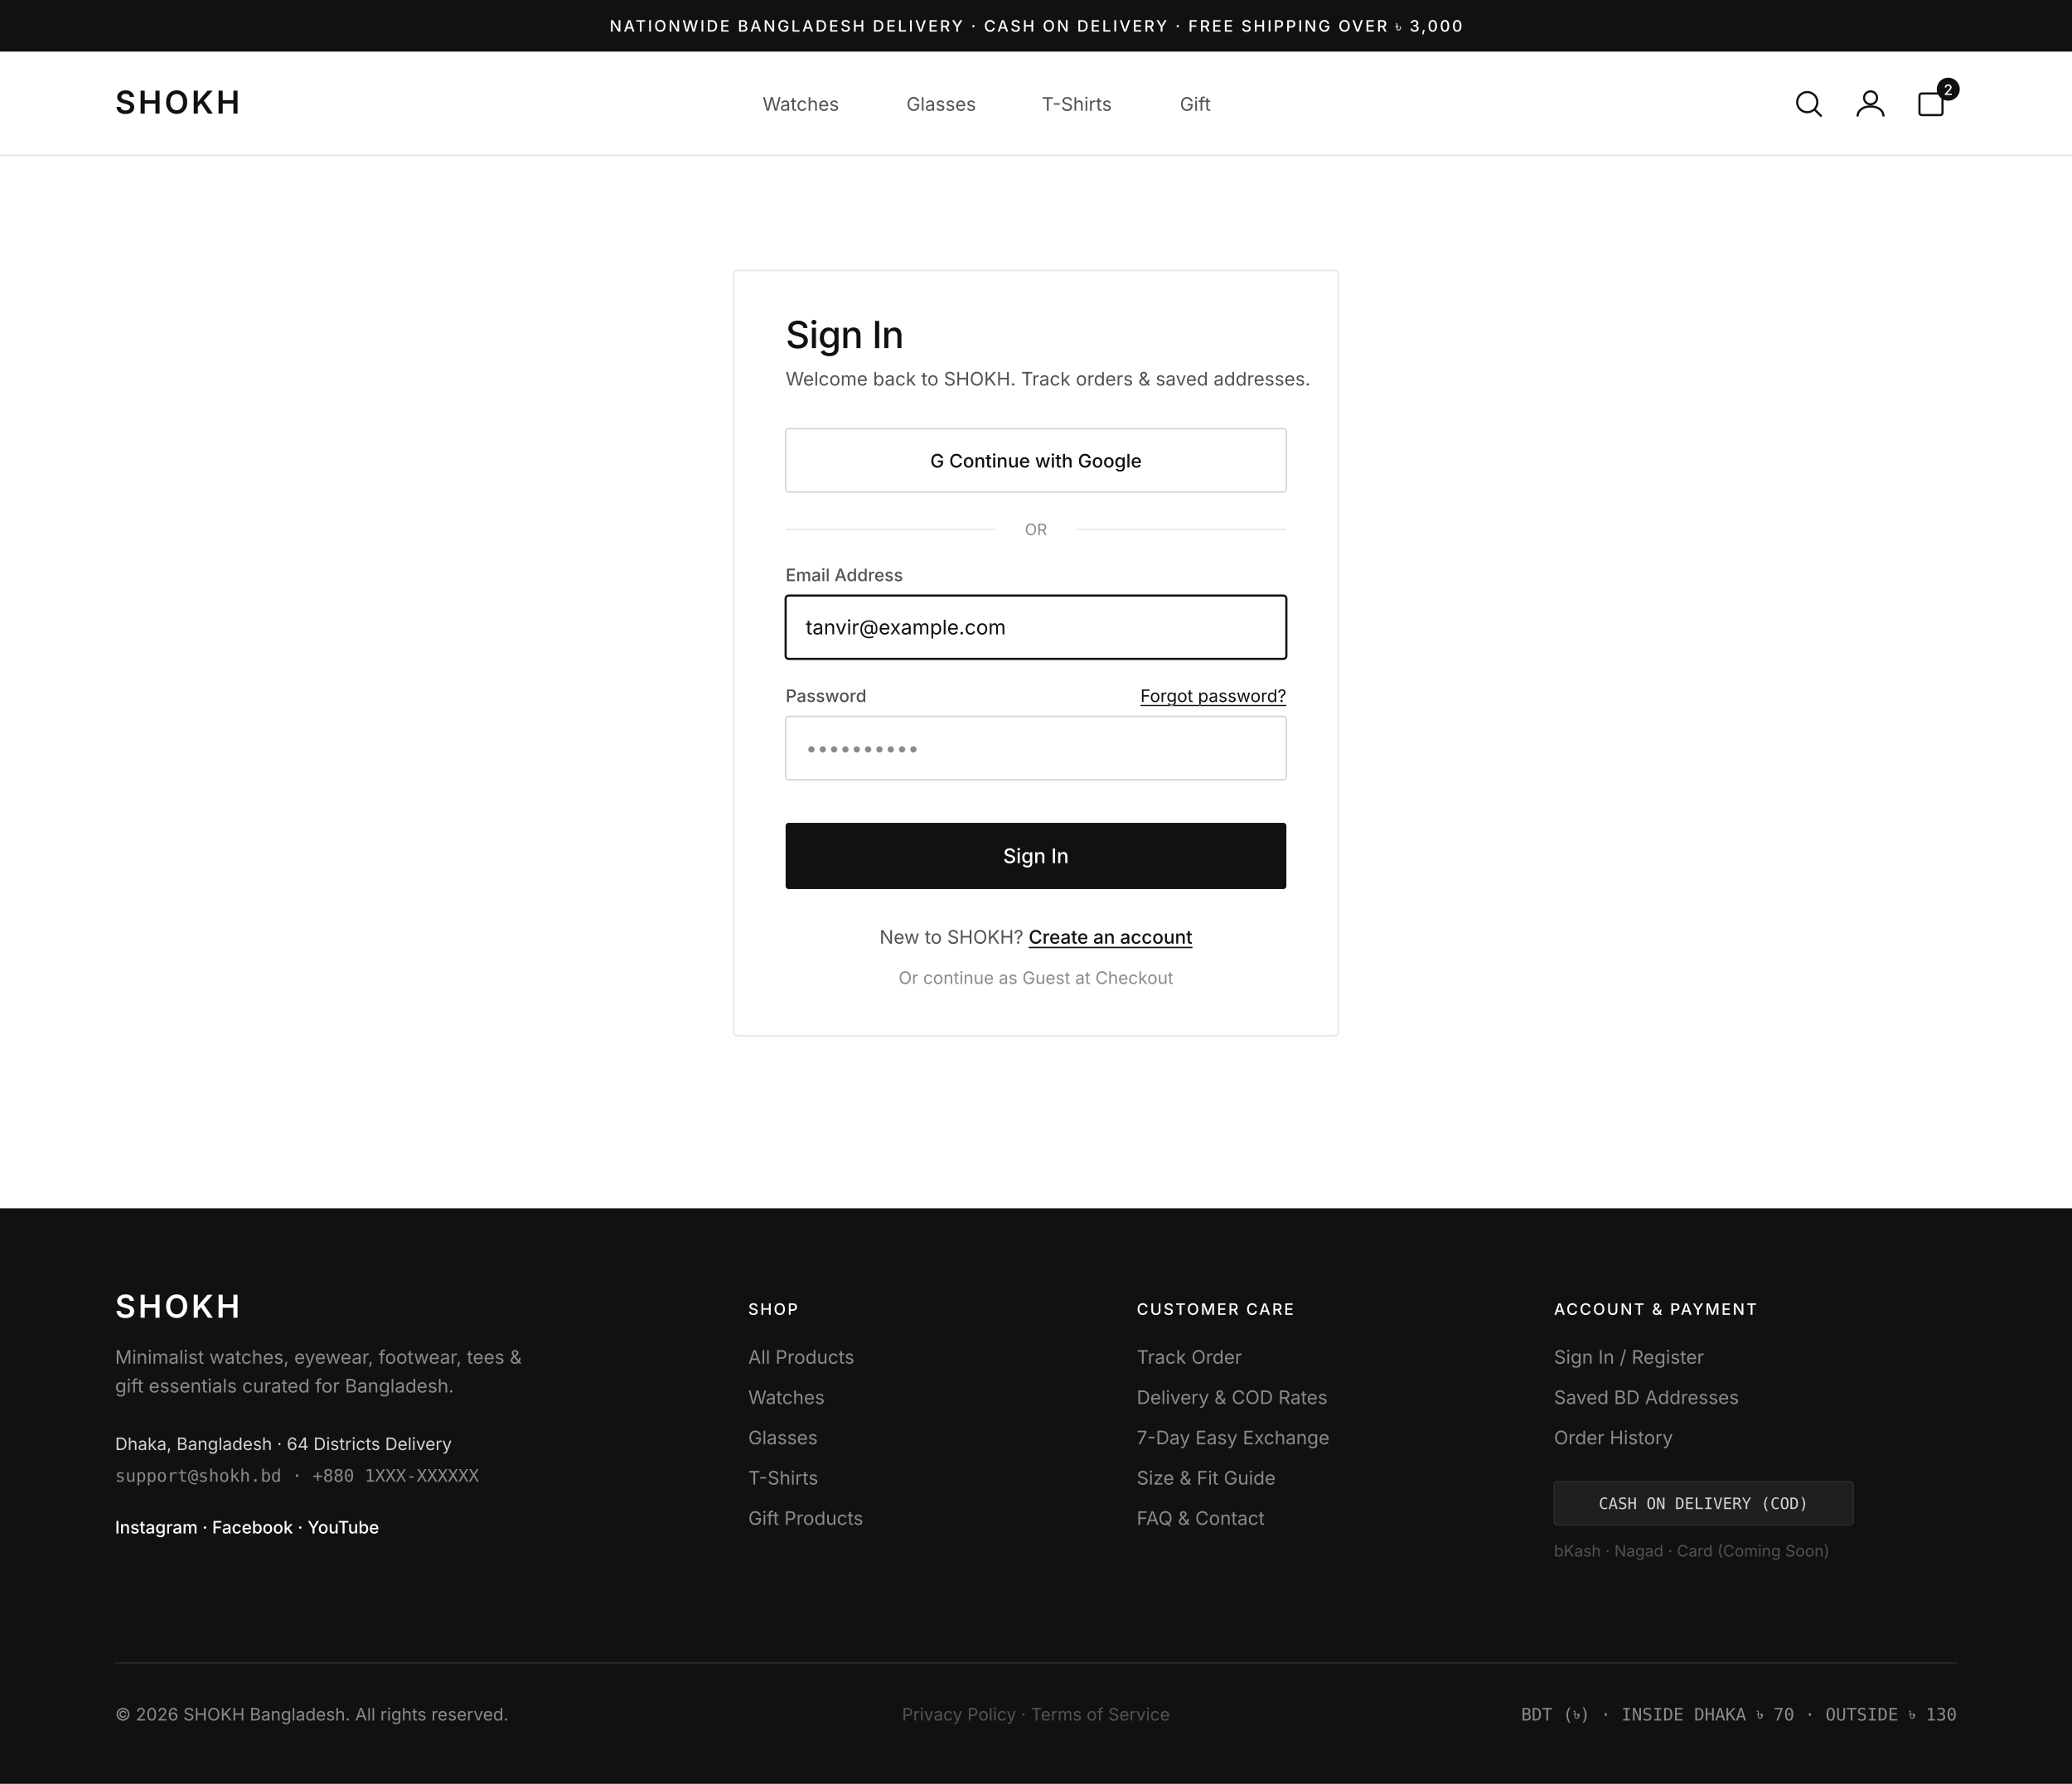
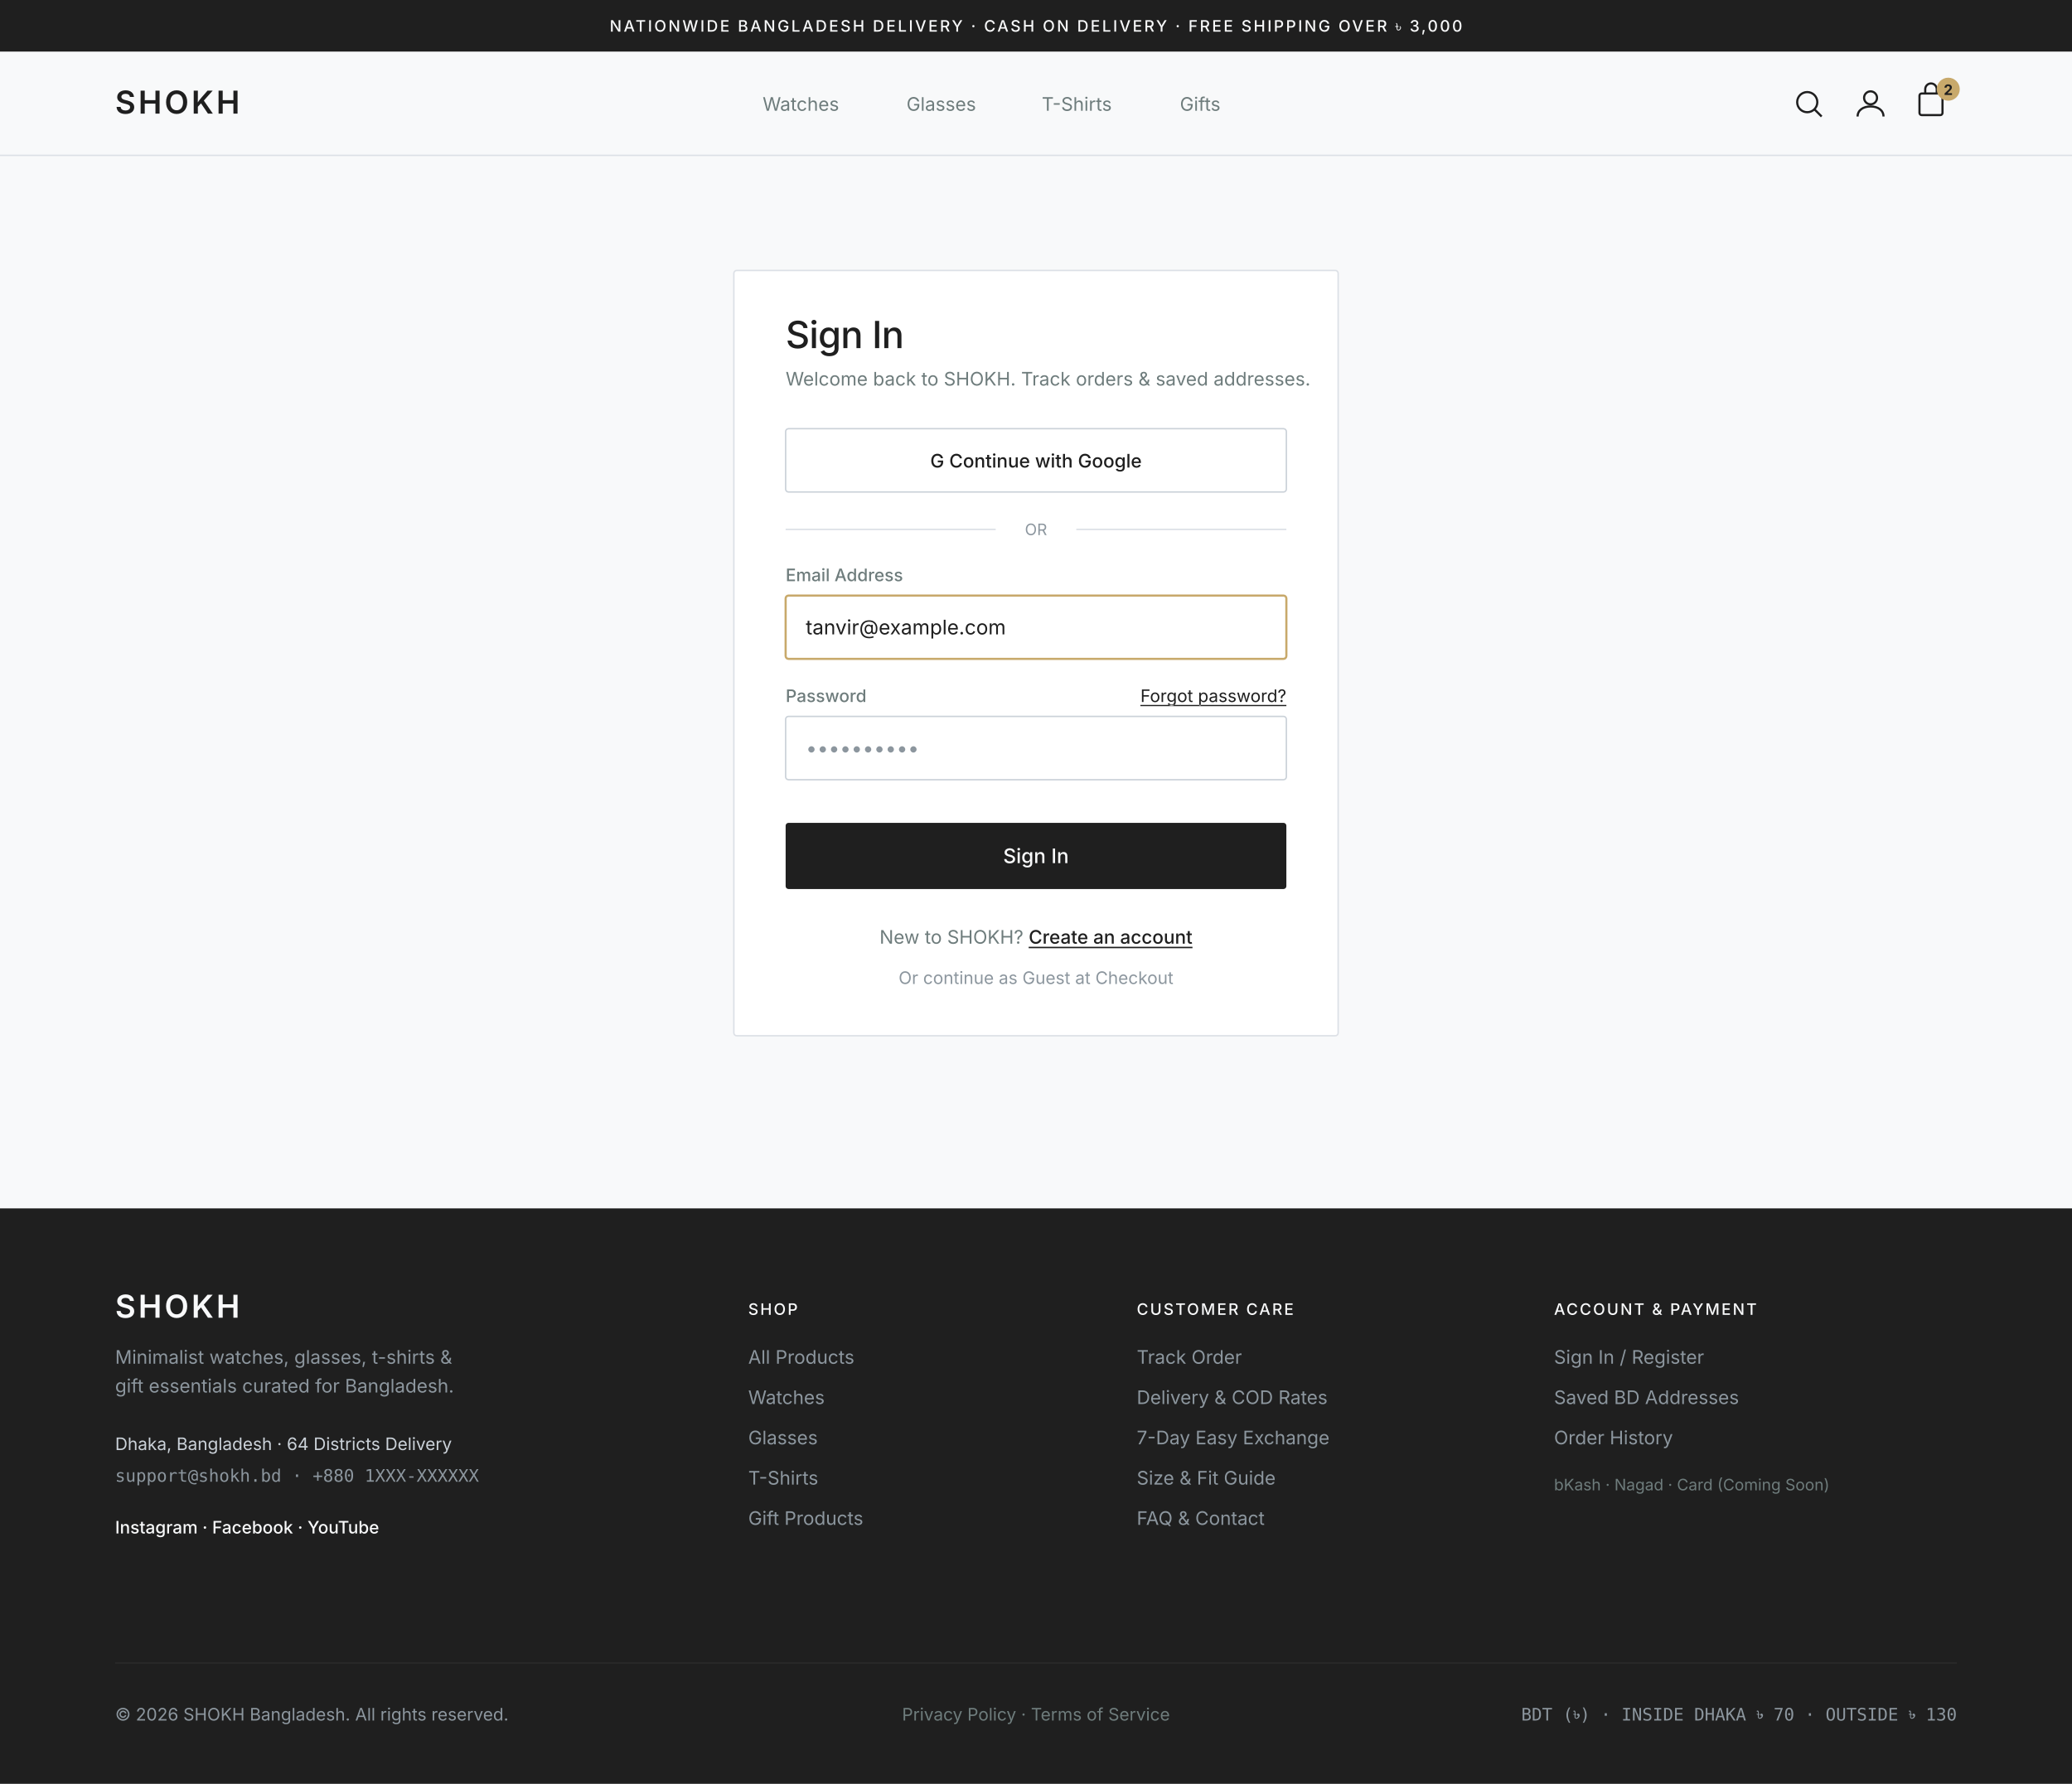
<svg xmlns="http://www.w3.org/2000/svg" width="1440" height="1240" viewBox="0 0 1440 1240" fill="none">
-   <rect id="Login-Desktop-BG" width="1440" height="1240" fill="#FFFFFF" />
+   <rect id="Login-Desktop-BG" width="1440" height="1240" fill="#F8F9FA" />
  <g id="01-Navbar">
-     <rect width="1440" height="36" fill="#111111" />
-     <text x="720" y="22" text-anchor="middle" fill="#FFFFFF" font-family="Inter, sans-serif" font-size="11" font-weight="500" letter-spacing="1.4">NATIONWIDE BANGLADESH DELIVERY  ·  CASH ON DELIVERY  ·  FREE SHIPPING OVER ৳ 3,000</text>
-     <rect y="36" width="1440" height="72" fill="#FFFFFF" />
-     <line x1="0" y1="108" x2="1440" y2="108" stroke="#E5E5E5" />
-     <text x="80" y="79" fill="#111111" font-family="Inter, sans-serif" font-size="22" font-weight="600" letter-spacing="1.8">SHOKH</text>
-     <text x="530" y="77" fill="#525252" font-family="Inter, sans-serif" font-size="13">Watches</text>
-     <text x="630" y="77" fill="#525252" font-family="Inter, sans-serif" font-size="13">Glasses</text>
-     <text x="724" y="77" fill="#525252" font-family="Inter, sans-serif" font-size="13">T-Shirts</text>
-     <text x="820" y="77" fill="#525252" font-family="Inter, sans-serif" font-size="13">Gift</text>
-     <circle cx="1256" cy="71" r="7" stroke="#111111" stroke-width="1.5" />
-     <line x1="1261" y1="76" x2="1266" y2="81" stroke="#111111" stroke-width="1.5" />
-     <circle cx="1300" cy="68" r="4.5" stroke="#111111" stroke-width="1.5" />
-     <path d="M1291 81C1291 76.5 1295 74 1300 74C1305 74 1309 76.5 1309 81" stroke="#111111" stroke-width="1.5" />
-     <rect x="1334" y="65" width="16" height="15" rx="1.5" stroke="#111111" stroke-width="1.5" />
-     <circle cx="1354" cy="62" r="8" fill="#111111" />
-     <text x="1354" y="66" text-anchor="middle" fill="#FFFFFF" font-family="Inter, sans-serif" font-size="10" font-weight="500">2</text>
+     <rect width="1440" height="36" fill="#1F1F1F" />
+     <text x="720" y="22" text-anchor="middle" fill="#F8F9FA" font-family="Inter, sans-serif" font-size="11" font-weight="500" letter-spacing="1.4">NATIONWIDE BANGLADESH DELIVERY  ·  CASH ON DELIVERY  ·  FREE SHIPPING OVER ৳ 3,000</text>
+     <rect y="36" width="1440" height="72" fill="#F8F9FA" />
+     <line x1="0" y1="108" x2="1440" y2="108" stroke="#DCE0E6" />
+     <text x="80" y="79" fill="#1F1F1F" font-family="Inter, sans-serif" font-size="22" font-weight="600" letter-spacing="1.8">SHOKH</text>
+     <text x="530" y="77" fill="#6E7C7C" font-family="Inter, sans-serif" font-size="13">Watches</text>
+     <text x="630" y="77" fill="#6E7C7C" font-family="Inter, sans-serif" font-size="13">Glasses</text>
+     <text x="724" y="77" fill="#6E7C7C" font-family="Inter, sans-serif" font-size="13">T-Shirts</text>
+     <text x="820" y="77" fill="#6E7C7C" font-family="Inter, sans-serif" font-size="13">Gifts</text>
+     <circle cx="1256" cy="71" r="7" stroke="#1F1F1F" stroke-width="1.5" />
+     <line x1="1261" y1="76" x2="1266" y2="81" stroke="#1F1F1F" stroke-width="1.5" />
+     <circle cx="1300" cy="68" r="4.5" stroke="#1F1F1F" stroke-width="1.5" />
+     <path d="M1291 81C1291 76.5 1295 74 1300 74C1305 74 1309 76.5 1309 81" stroke="#1F1F1F" stroke-width="1.5" />
+     <rect x="1334" y="65" width="16" height="15" rx="1.5" stroke="#1F1F1F" stroke-width="1.5" />
+     <path d="M1338 65V62C1338 59.8 1339.8 58 1342 58C1344.2 58 1346 59.8 1346 62V65" stroke="#1F1F1F" stroke-width="1.5" />
+     <circle cx="1354" cy="62" r="8" fill="#C8A96B" />
+     <text x="1354" y="66" text-anchor="middle" fill="#1F1F1F" font-family="Inter, sans-serif" font-size="10" font-weight="700">2</text>
  </g>
  <g id="02-Login-Card">
-     <rect x="510" y="188" width="420" height="532" rx="2" fill="#FFFFFF" stroke="#E5E5E5" />
-     <text x="546" y="242" fill="#111111" font-family="Inter, sans-serif" font-size="26" font-weight="500" letter-spacing="-0.4">Sign In</text>
-     <text x="546" y="268" fill="#525252" font-family="Inter, sans-serif" font-size="13">Welcome back to SHOKH. Track orders &amp; saved addresses.</text>
-     <rect x="546" y="298" width="348" height="44" rx="2" fill="#FFFFFF" stroke="#D4D4D4" />
-     <text x="720" y="325" text-anchor="middle" fill="#111111" font-family="Inter, sans-serif" font-size="13" font-weight="500">G   Continue with Google</text>
-     <line x1="546" y1="368" x2="692" y2="368" stroke="#E5E5E5" />
-     <text x="720" y="372" text-anchor="middle" fill="#8A8A8A" font-family="Inter, sans-serif" font-size="11">OR</text>
-     <line x1="748" y1="368" x2="894" y2="368" stroke="#E5E5E5" />
-     <text x="546" y="404" fill="#525252" font-family="Inter, sans-serif" font-size="12" font-weight="500">Email Address</text>
-     <rect x="546" y="414" width="348" height="44" rx="2" fill="#FFFFFF" stroke="#111111" stroke-width="1.5" />
-     <text x="560" y="441" fill="#111111" font-family="Inter, sans-serif" font-size="14">tanvir@example.com</text>
-     <text x="546" y="488" fill="#525252" font-family="Inter, sans-serif" font-size="12" font-weight="500">Password</text>
-     <text x="894" y="488" text-anchor="end" fill="#111111" font-family="Inter, sans-serif" font-size="12" text-decoration="underline">Forgot password?</text>
-     <rect x="546" y="498" width="348" height="44" rx="2" fill="#FFFFFF" stroke="#D4D4D4" />
-     <text x="560" y="525" fill="#8A8A8A" font-family="Inter, sans-serif" font-size="14">••••••••••</text>
-     <rect x="546" y="572" width="348" height="46" rx="2" fill="#111111" />
-     <text x="720" y="600" text-anchor="middle" fill="#FFFFFF" font-family="Inter, sans-serif" font-size="14" font-weight="500">Sign In</text>
-     <text x="720" y="656" text-anchor="middle" fill="#525252" font-family="Inter, sans-serif" font-size="13">New to SHOKH? <tspan fill="#111111" font-weight="500" text-decoration="underline">Create an account</tspan>
+     <rect x="510" y="188" width="420" height="532" rx="2" fill="#FFFFFF" stroke="#DCE0E6" />
+     <text x="546" y="242" fill="#1F1F1F" font-family="Inter, sans-serif" font-size="26" font-weight="500" letter-spacing="-0.4">Sign In</text>
+     <text x="546" y="268" fill="#6E7C7C" font-family="Inter, sans-serif" font-size="13">Welcome back to SHOKH. Track orders &amp; saved addresses.</text>
+     <rect x="546" y="298" width="348" height="44" rx="2" fill="#FFFFFF" stroke="#CBD2D9" />
+     <text x="720" y="325" text-anchor="middle" fill="#1F1F1F" font-family="Inter, sans-serif" font-size="13" font-weight="500">G   Continue with Google</text>
+     <line x1="546" y1="368" x2="692" y2="368" stroke="#DCE0E6" />
+     <text x="720" y="372" text-anchor="middle" fill="#8C969E" font-family="Inter, sans-serif" font-size="11">OR</text>
+     <line x1="748" y1="368" x2="894" y2="368" stroke="#DCE0E6" />
+     <text x="546" y="404" fill="#6E7C7C" font-family="Inter, sans-serif" font-size="12" font-weight="500">Email Address</text>
+     <rect x="546" y="414" width="348" height="44" rx="2" fill="#FFFFFF" stroke="#C8A96B" stroke-width="1.5" />
+     <text x="560" y="441" fill="#1F1F1F" font-family="Inter, sans-serif" font-size="14">tanvir@example.com</text>
+     <text x="546" y="488" fill="#6E7C7C" font-family="Inter, sans-serif" font-size="12" font-weight="500">Password</text>
+     <text x="894" y="488" text-anchor="end" fill="#1F1F1F" font-family="Inter, sans-serif" font-size="12" text-decoration="underline">Forgot password?</text>
+     <rect x="546" y="498" width="348" height="44" rx="2" fill="#FFFFFF" stroke="#CBD2D9" />
+     <text x="560" y="525" fill="#8C969E" font-family="Inter, sans-serif" font-size="14">••••••••••</text>
+     <rect x="546" y="572" width="348" height="46" rx="2" fill="#1F1F1F" />
+     <text x="720" y="600" text-anchor="middle" fill="#F8F9FA" font-family="Inter, sans-serif" font-size="14" font-weight="500">Sign In</text>
+     <text x="720" y="656" text-anchor="middle" fill="#6E7C7C" font-family="Inter, sans-serif" font-size="13">New to SHOKH? <tspan fill="#1F1F1F" font-weight="500" text-decoration="underline">Create an account</tspan>
    </text>
-     <text x="720" y="684" text-anchor="middle" fill="#8A8A8A" font-family="Inter, sans-serif" font-size="12">Or continue as Guest at Checkout</text>
+     <text x="720" y="684" text-anchor="middle" fill="#8C969E" font-family="Inter, sans-serif" font-size="12">Or continue as Guest at Checkout</text>
  </g>
  <g id="03-Footer" transform="translate(0, 840)">
-     <rect width="1440" height="400" fill="#111111" />
-     <text x="80" y="76" fill="#FFFFFF" font-family="Inter, sans-serif" font-size="22" font-weight="600" letter-spacing="1.8">SHOKH</text>
-     <text x="80" y="108" fill="#8A8A8A" font-family="Inter, sans-serif" font-size="13">Minimalist watches, eyewear, footwear, tees &amp;</text>
-     <text x="80" y="128" fill="#8A8A8A" font-family="Inter, sans-serif" font-size="13">gift essentials curated for Bangladesh.</text>
-     <text x="80" y="168" fill="#D4D4D4" font-family="Inter, sans-serif" font-size="12">Dhaka, Bangladesh · 64 Districts Delivery</text>
-     <text x="80" y="190" fill="#8A8A8A" font-family="JetBrains Mono, monospace" font-size="12">support@shokh.bd  ·  +880 1XXX-XXXXXX</text>
-     <text x="80" y="226" fill="#FFFFFF" font-family="Inter, sans-serif" font-size="12" font-weight="500">Instagram   ·   Facebook   ·   YouTube</text>
-     <text x="520" y="74" fill="#FFFFFF" font-family="Inter, sans-serif" font-size="11" font-weight="500" letter-spacing="1.2">SHOP</text>
-     <text x="520" y="108" fill="#8A8A8A" font-family="Inter, sans-serif" font-size="13">All Products</text>
-     <text x="520" y="136" fill="#8A8A8A" font-family="Inter, sans-serif" font-size="13">Watches</text>
-     <text x="520" y="164" fill="#8A8A8A" font-family="Inter, sans-serif" font-size="13">Glasses</text>
-     <text x="520" y="192" fill="#8A8A8A" font-family="Inter, sans-serif" font-size="13">T-Shirts</text>
-     <text x="520" y="220" fill="#8A8A8A" font-family="Inter, sans-serif" font-size="13">Gift Products</text>
-     <text x="790" y="74" fill="#FFFFFF" font-family="Inter, sans-serif" font-size="11" font-weight="500" letter-spacing="1.2">CUSTOMER CARE</text>
-     <text x="790" y="108" fill="#8A8A8A" font-family="Inter, sans-serif" font-size="13">Track Order</text>
-     <text x="790" y="136" fill="#8A8A8A" font-family="Inter, sans-serif" font-size="13">Delivery &amp; COD Rates</text>
-     <text x="790" y="164" fill="#8A8A8A" font-family="Inter, sans-serif" font-size="13">7-Day Easy Exchange</text>
-     <text x="790" y="192" fill="#8A8A8A" font-family="Inter, sans-serif" font-size="13">Size &amp; Fit Guide</text>
-     <text x="790" y="220" fill="#8A8A8A" font-family="Inter, sans-serif" font-size="13">FAQ &amp; Contact</text>
-     <text x="1080" y="74" fill="#FFFFFF" font-family="Inter, sans-serif" font-size="11" font-weight="500" letter-spacing="1.2">ACCOUNT &amp; PAYMENT</text>
-     <text x="1080" y="108" fill="#8A8A8A" font-family="Inter, sans-serif" font-size="13">Sign In / Register</text>
-     <text x="1080" y="136" fill="#8A8A8A" font-family="Inter, sans-serif" font-size="13">Saved BD Addresses</text>
-     <text x="1080" y="164" fill="#8A8A8A" font-family="Inter, sans-serif" font-size="13">Order History</text>
-     <rect x="1080" y="190" width="208" height="30" rx="2" fill="#1F1F1F" stroke="#2A2A2A" />
-     <text x="1184" y="209" text-anchor="middle" fill="#D4D4D4" font-family="JetBrains Mono, monospace" font-size="11">CASH ON DELIVERY (COD)</text>
-     <text x="1080" y="242" fill="#525252" font-family="Inter, sans-serif" font-size="11">bKash · Nagad · Card (Coming Soon)</text>
+     <rect width="1440" height="400" fill="#1F1F1F" />
+     <text x="80" y="76" fill="#F8F9FA" font-family="Inter, sans-serif" font-size="22" font-weight="600" letter-spacing="1.8">SHOKH</text>
+     <text x="80" y="108" fill="#8C969E" font-family="Inter, sans-serif" font-size="13">Minimalist watches, glasses, t-shirts &amp;</text>
+     <text x="80" y="128" fill="#8C969E" font-family="Inter, sans-serif" font-size="13">gift essentials curated for Bangladesh.</text>
+     <text x="80" y="168" fill="#CBD2D9" font-family="Inter, sans-serif" font-size="12">Dhaka, Bangladesh · 64 Districts Delivery</text>
+     <text x="80" y="190" fill="#8C969E" font-family="JetBrains Mono, monospace" font-size="12">support@shokh.bd  ·  +880 1XXX-XXXXXX</text>
+     <text x="80" y="226" fill="#F8F9FA" font-family="Inter, sans-serif" font-size="12" font-weight="500">Instagram   ·   Facebook   ·   YouTube</text>
+     <text x="520" y="74" fill="#F8F9FA" font-family="Inter, sans-serif" font-size="11" font-weight="500" letter-spacing="1.2">SHOP</text>
+     <text x="520" y="108" fill="#8C969E" font-family="Inter, sans-serif" font-size="13">All Products</text>
+     <text x="520" y="136" fill="#8C969E" font-family="Inter, sans-serif" font-size="13">Watches</text>
+     <text x="520" y="164" fill="#8C969E" font-family="Inter, sans-serif" font-size="13">Glasses</text>
+     <text x="520" y="192" fill="#8C969E" font-family="Inter, sans-serif" font-size="13">T-Shirts</text>
+     <text x="520" y="220" fill="#8C969E" font-family="Inter, sans-serif" font-size="13">Gift Products</text>
+     <text x="790" y="74" fill="#F8F9FA" font-family="Inter, sans-serif" font-size="11" font-weight="500" letter-spacing="1.2">CUSTOMER CARE</text>
+     <text x="790" y="108" fill="#8C969E" font-family="Inter, sans-serif" font-size="13">Track Order</text>
+     <text x="790" y="136" fill="#8C969E" font-family="Inter, sans-serif" font-size="13">Delivery &amp; COD Rates</text>
+     <text x="790" y="164" fill="#8C969E" font-family="Inter, sans-serif" font-size="13">7-Day Easy Exchange</text>
+     <text x="790" y="192" fill="#8C969E" font-family="Inter, sans-serif" font-size="13">Size &amp; Fit Guide</text>
+     <text x="790" y="220" fill="#8C969E" font-family="Inter, sans-serif" font-size="13">FAQ &amp; Contact</text>
+     <text x="1080" y="74" fill="#F8F9FA" font-family="Inter, sans-serif" font-size="11" font-weight="500" letter-spacing="1.2">ACCOUNT &amp; PAYMENT</text>
+     <text x="1080" y="108" fill="#8C969E" font-family="Inter, sans-serif" font-size="13">Sign In / Register</text>
+     <text x="1080" y="136" fill="#8C969E" font-family="Inter, sans-serif" font-size="13">Saved BD Addresses</text>
+     <text x="1080" y="164" fill="#8C969E" font-family="Inter, sans-serif" font-size="13">Order History</text>
+     <text x="1080" y="196" fill="#6E7C7C" font-family="Inter, sans-serif" font-size="11">bKash · Nagad · Card (Coming Soon)</text>
    <line x1="80" y1="316" x2="1360" y2="316" stroke="#2A2A2A" />
-     <text x="80" y="356" fill="#8A8A8A" font-family="Inter, sans-serif" font-size="12">© 2026 SHOKH Bangladesh. All rights reserved.</text>
-     <text x="720" y="356" text-anchor="middle" fill="#525252" font-family="Inter, sans-serif" font-size="12">Privacy Policy  ·  Terms of Service</text>
-     <text x="1360" y="356" text-anchor="end" fill="#8A8A8A" font-family="JetBrains Mono, monospace" font-size="12">BDT (৳) · INSIDE DHAKA ৳ 70 · OUTSIDE ৳ 130</text>
+     <text x="80" y="356" fill="#8C969E" font-family="Inter, sans-serif" font-size="12">© 2026 SHOKH Bangladesh. All rights reserved.</text>
+     <text x="720" y="356" text-anchor="middle" fill="#6E7C7C" font-family="Inter, sans-serif" font-size="12">Privacy Policy  ·  Terms of Service</text>
+     <text x="1360" y="356" text-anchor="end" fill="#8C969E" font-family="JetBrains Mono, monospace" font-size="12">BDT (৳) · INSIDE DHAKA ৳ 70 · OUTSIDE ৳ 130</text>
  </g>
</svg>
